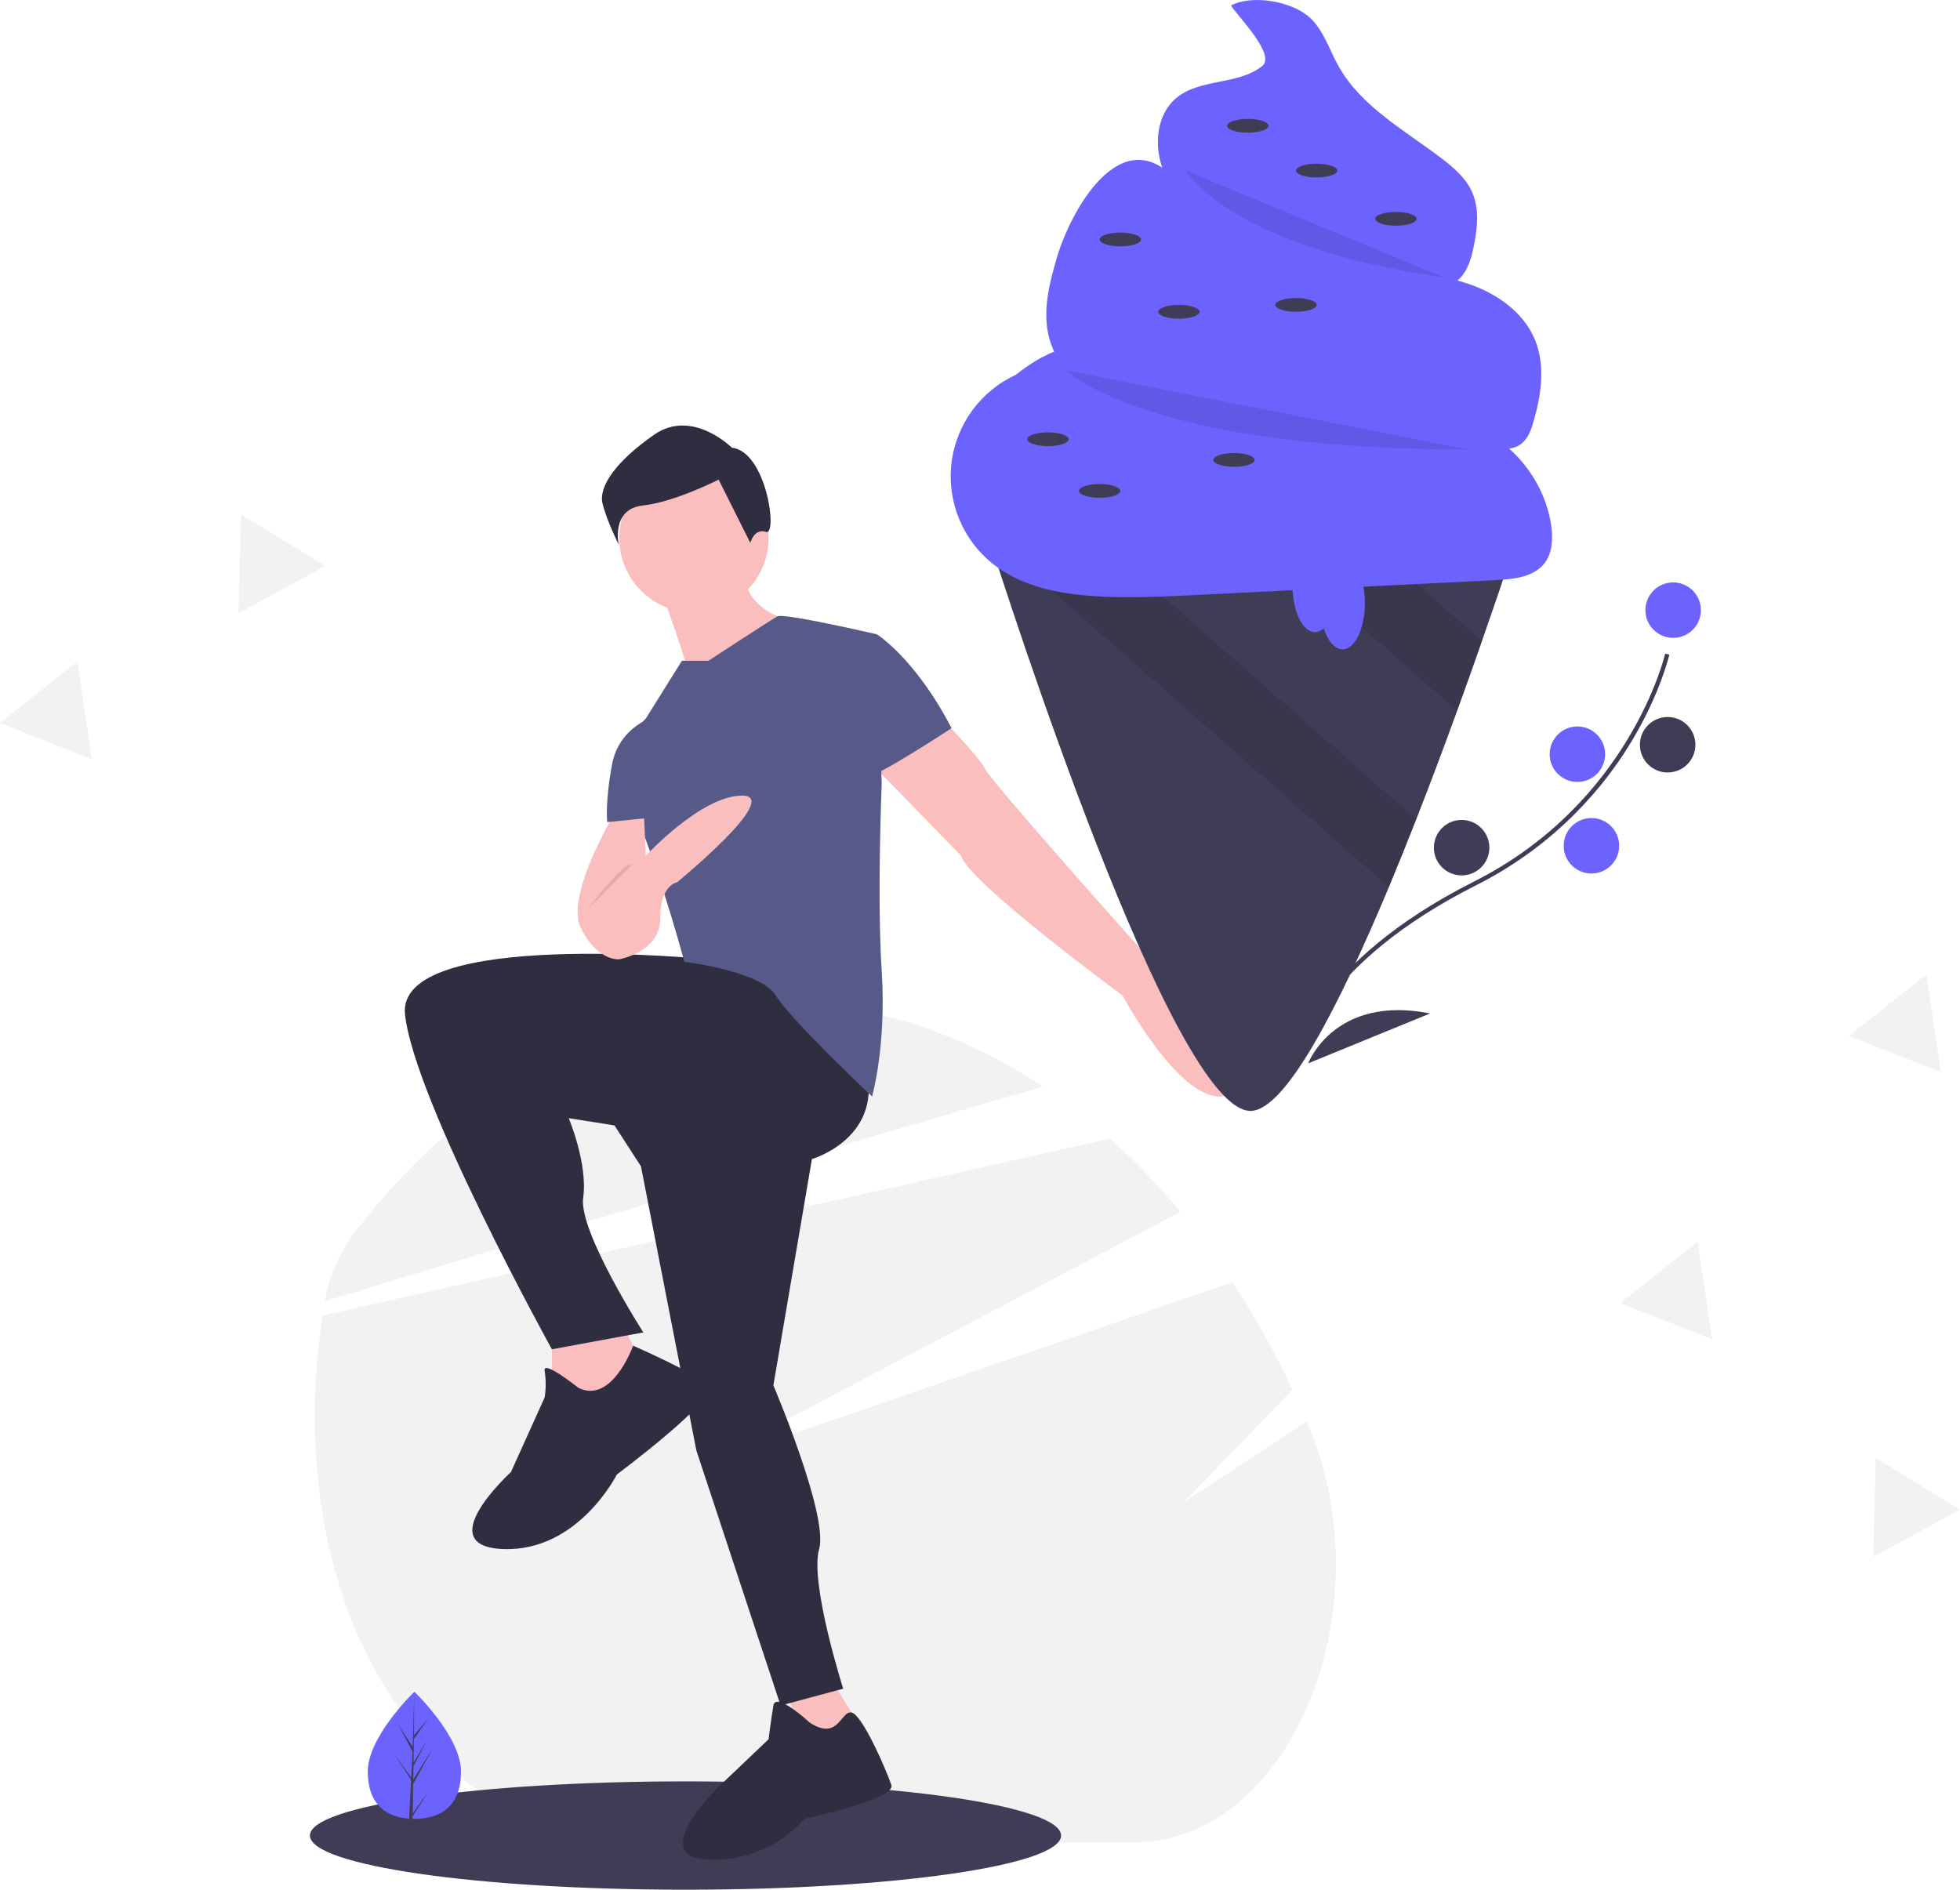
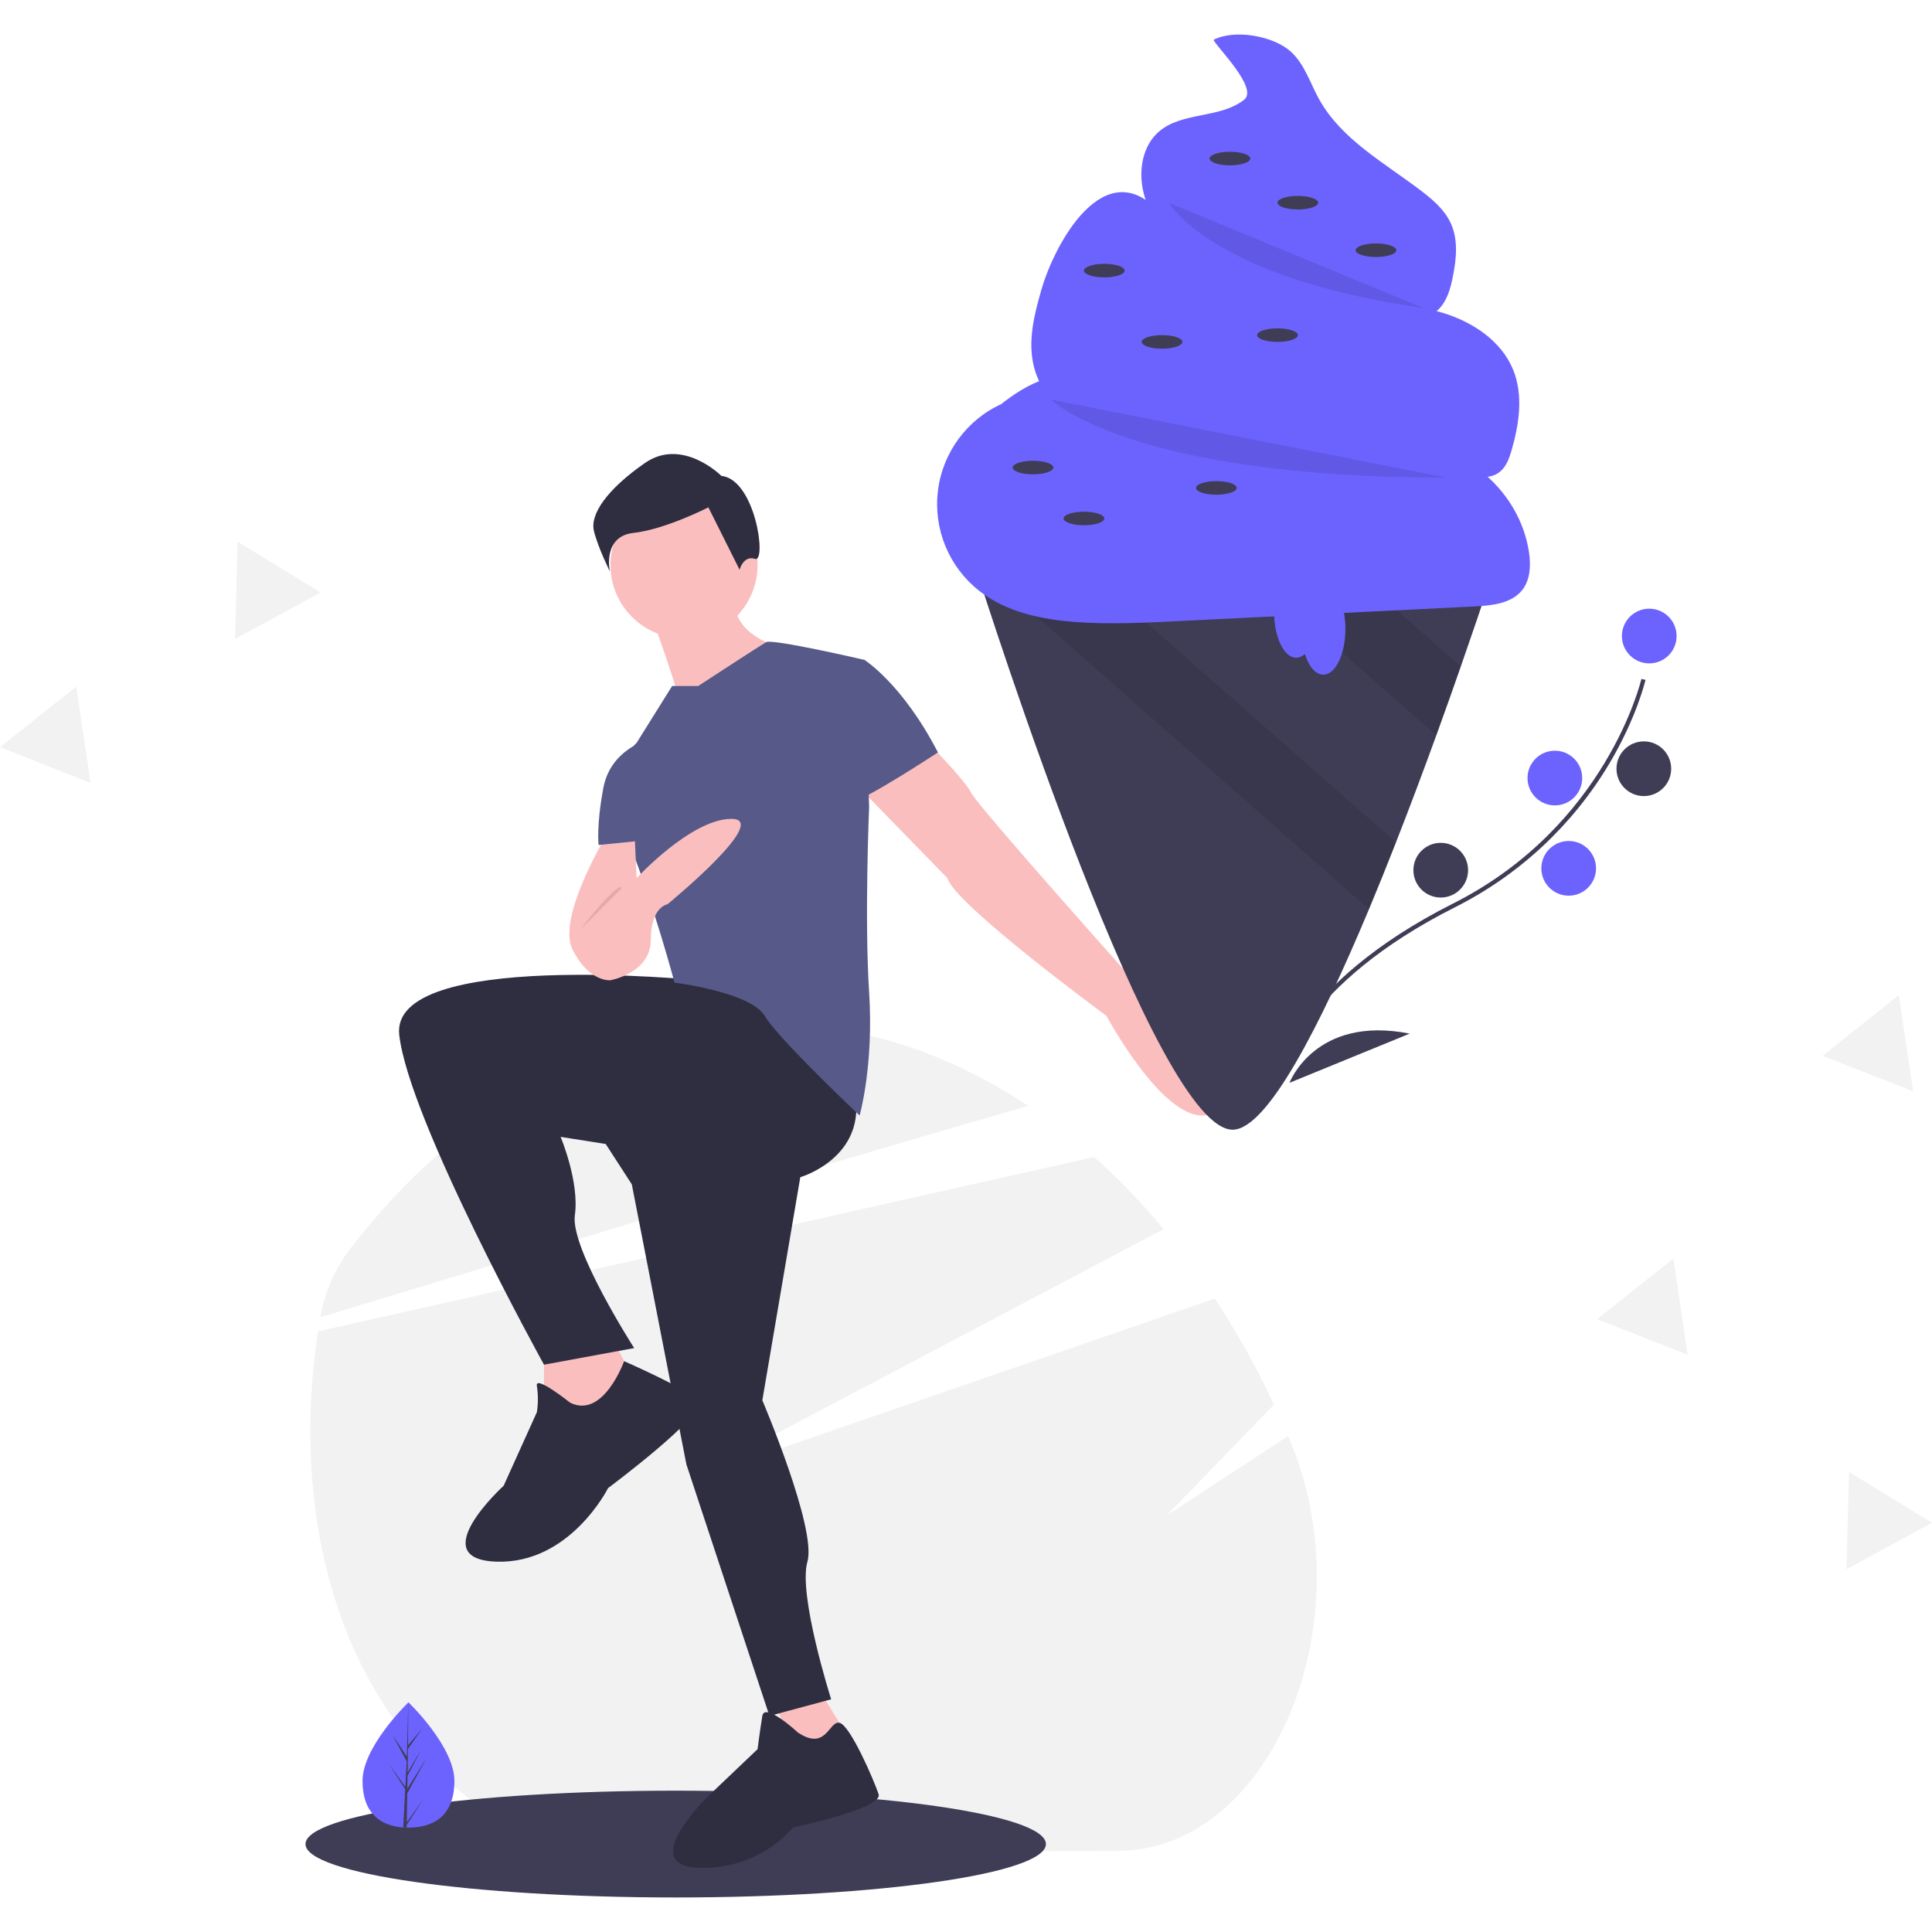
- <svg xmlns="http://www.w3.org/2000/svg" id="acfec7e7-ff55-4f51-a7da-3052482bb043" data-name="Layer 1" width="814.102" height="785" viewBox="0 0 814.102 785">
+ <svg xmlns="http://www.w3.org/2000/svg" id="acfec7e7-ff55-4f51-a7da-3052482bb043" data-name="Layer 1" width="500" height="500" viewBox="0 0 814.102 785">
  <path d="M663.893,822.889l-229.215.759c-60.81-18.272-110.632-81.736-110.947-176.887a269.465,269.465,0,0,1,3.238-42.812L511.591,562.471l142.424-31.995a283.262,283.262,0,0,1,29.256,30.419L547.081,632.808,482.834,666.734,555.028,641.827l149.843-51.694a363.37,363.37,0,0,1,24.916,44.672l-45.211,46.725L735.721,648.048q.328.769.653,1.541C768.787,726.539,728.571,822.675,663.893,822.889Z" transform="translate(-192.9489 -57.5)" fill="#f2f2f2" />
  <path d="M626.224,508.94c-34.663,9.955-77.279,22.533-121.095,35.607C441.778,563.455,375.921,583.408,327.974,597.994l.031-.171a65.899,65.899,0,0,1,12.16-28.225c35.517-46.179,80.743-78.439,131.077-90.419h.004a188.906,188.906,0,0,1,43.202-5.154C554.494,473.893,592.426,486.453,626.224,508.94Z" transform="translate(-192.9489 -57.5)" fill="#f2f2f2" />
  <ellipse cx="284.729" cy="762.5" rx="156" ry="22.5" fill="#3f3d56" />
  <polygon points="229.229 552.5 229.229 587.5 254.229 590.5 269.229 571.5 257.229 547.5 229.229 552.5" fill="#fbbebe" />
  <polygon points="324.229 696.5 337.229 731.5 361.229 723.5 343.229 694.5 324.229 696.5" fill="#fbbebe" />
  <path d="M487.178,456s-130-13-126,23,61,139,61,139l38-7s-27-42-25-56-6-33-6-33l19,3,11,17,23,118,35,106,26-7s-14-44-10-58-19-68-19-68l16-94s31-9,22-40S487.178,456,487.178,456Z" transform="translate(-192.9489 -57.5)" fill="#2f2e41" />
  <path d="M433.178,634s-15-12-14-7a35.882,35.882,0,0,1,0,11l-14,31s-34,31-3,32,47-31,47-31,43-32,38-37-31.242-16.483-31.242-16.483S447.178,641,433.178,634Z" transform="translate(-192.9489 -57.5)" fill="#2f2e41" />
  <path d="M529.178,773s-14-13-15-7-2,14-2,14l-21,20s-30,29-4,30a50.271,50.271,0,0,0,40-17s38-8,36-14-12.028-29.212-16.514-30.106S541.178,781,529.178,773Z" transform="translate(-192.9489 -57.5)" fill="#2f2e41" />
  <circle cx="288.229" cy="223.5" r="31" fill="#fbbebe" />
  <path d="M467.178,302s13,35,12,38,41-25,41-25-18-4-18-20Z" transform="translate(-192.9489 -57.5)" fill="#fbbebe" />
  <path d="M581.178,353s18,18,21,24,71,82,71,82,45,53,27,54-41-42-41-42-64-47-67-58l-37-38Z" transform="translate(-192.9489 -57.5)" fill="#fbbebe" />
  <path d="M487.178,332h-11l-15,24s-15,13-4,40,20,61,20,61,32,4,38,14,40,42,40,42,6-21,4-52,0-78,0-78l-2-62s-38.623-8.952-41.312-7.476S487.178,332,487.178,332Z" transform="translate(-192.9489 -57.5)" fill="#575a89" />
  <path d="M542.178,324l15-3s16,10,31,39c0,0-32,21-35,20S542.178,324,542.178,324Z" transform="translate(-192.9489 -57.5)" fill="#575a89" />
  <path d="M450.178,392s-23,37-16,51,16,13,16,13,17-3,17-17,7-15,7-15,44-36,27-36-40,25-40,25l-1-23Z" transform="translate(-192.9489 -57.5)" fill="#fbbebe" />
  <path d="M465.178,355s-15,4-18,20-2,24-2,24l20-2Z" transform="translate(-192.9489 -57.5)" fill="#575a89" />
  <path d="M437.178,435s16-21,18-18Z" transform="translate(-192.9489 -57.5)" opacity="0.1" />
  <path d="M496.926,243.471s-16.44-16.426-32.267-5.397-23.197,21.533-21.431,28.667,6.701,16.991,6.701,16.991-3.293-14.788,10.013-16.237,31.499-10.755,31.499-10.755l13.158,26.287s1.601-6.213,6.531-4.572S511.355,245.068,496.926,243.471Z" transform="translate(-192.9489 -57.5)" fill="#2f2e41" />
  <path d="M384.43,793.394c0,14.581-8.668,19.672-19.361,19.672q-.372,0-.742-.008c-.495-.011-.986-.034-1.471-.067-9.65-.683-17.148-6.036-17.148-19.596,0-14.034,17.933-31.741,19.28-33.052l.002-.002c.052-.051.078-.075.078-.075S384.43,778.814,384.43,793.394Z" transform="translate(-192.9489 -57.5)" fill="#6c63ff" />
  <path d="M364.365,810.836l7.081-9.894-7.099,10.981-.019,1.136c-.495-.011-.986-.034-1.471-.067l.763-14.588-.006-.113.013-.021.072-1.378-7.116-11.008,7.139,9.975.017.293.577-11.022-6.093-11.375,6.167,9.44.6-22.851.002-.078v.075l-.1,18.019,6.065-7.144-6.09,8.696-.16,9.868,5.663-9.471-5.687,10.923-.09,5.486,8.222-13.182L364.563,798.633Z" transform="translate(-192.9489 -57.5)" fill="#3f3d56" />
  <path d="M824.256,277.166s-6.153,19.13-15.753,46.616c-3.105,8.928-6.582,18.729-10.33,29.046-5.223,14.365-10.974,29.732-16.998,45.099-3.706,9.458-7.512,18.901-11.361,28.13-20.69,49.463-42.724,92.316-57.161,92.917-32.436,1.345-101.917-215.681-109.5-239.661-.444-1.402-.672-2.146-.672-2.146Z" transform="translate(-192.9489 -57.5)" fill="#3f3d56" />
  <path d="M808.502,323.781c-3.105,8.928-6.582,18.729-10.33,29.046L712.251,277.166h43.311Z" transform="translate(-192.9489 -57.5)" opacity="0.1" />
  <path d="M781.174,397.926c-3.706,9.458-7.512,18.901-11.361,28.13L603.152,279.312c-.444-1.402-.672-2.146-.672-2.146h41.551Z" transform="translate(-192.9489 -57.5)" opacity="0.1" />
  <path d="M717.213,84.951c-10.167,8.053-26.243,5.008-36.014,13.538-6.683,5.834-8.466,15.811-6.643,24.493s6.67,16.386,11.545,23.798c3.365,5.115,6.855,10.271,11.583,14.162,6.61,5.439,15.094,7.972,23.409,10.005a291.534,291.534,0,0,0,55.221,8.005c8.304.399,17.708,0,23.303-6.149,3.258-3.581,4.568-8.488,5.523-13.233,1.493-7.424,2.323-15.416-.763-22.331-2.537-5.684-7.419-9.944-12.362-13.726-15.505-11.864-33.765-21.686-43.228-38.762-3.761-6.788-6.081-14.653-11.782-19.919-7.431-6.864-23.965-9.671-32.715-5.086C705.642,62.827,723.308,80.123,717.213,84.951Z" transform="translate(-192.9489 -57.5)" fill="#6c63ff" />
  <path d="M631.779,164.994c-3.014,10.453-5.791,21.513-3.253,32.092,3.347,13.948,15.576,24.393,28.99,29.471s28.044,5.67,42.377,6.205l75.046,2.803c9.431.352,19.044.739,27.908,3.981,7.306,2.672,15.988,7.072,22.079,2.233,2.762-2.195,4.003-5.748,4.984-9.138,3.19-11.028,4.974-23.139.685-33.787-4.915-12.203-17.036-20.221-29.621-24.054s-25.913-4.206-38.989-5.653a235.011,235.011,0,0,1-39.202-7.76c-10.72-3.09-21.582-7.167-29.512-15.015-4.289-4.245-7.537-9.423-11.58-13.903C658.531,106.802,637.475,145.241,631.779,164.994Z" transform="translate(-192.9489 -57.5)" fill="#6c63ff" />
  <path d="M615.288,213.017a46.446,46.446,0,0,0-9.689,78.925c11.427,8.968,26.381,12.087,40.87,13.131,14.148,1.019,28.356.318,42.523-.384l125.346-6.208c7.347-.364,15.663-1.21,20.148-7.04,3.347-4.352,3.544-10.354,2.745-15.786-2.875-19.54-17.629-36.838-36.47-42.76-7.106-2.233-14.587-2.94-22.004-3.634l-53.732-5.028c-7.236-.677-14.514-1.362-21.527-3.268-21.249-5.776-40.235-22.64-62.113-20.143-14.842,1.694-27.062,12.084-37.844,22.424" transform="translate(-192.9489 -57.5)" fill="#6c63ff" />
  <path d="M685.467,128.361s17.537,31.663,107.495,44.448" transform="translate(-192.9489 -57.5)" opacity="0.1" />
  <path d="M635.707,211.293s32.59,32.964,167.086,32.964" transform="translate(-192.9489 -57.5)" opacity="0.1" />
  <ellipse cx="518.272" cy="52.26" rx="8.585" ry="2.862" fill="#3f3d56" />
  <ellipse cx="546.889" cy="70.861" rx="8.585" ry="2.862" fill="#3f3d56" />
  <ellipse cx="579.797" cy="90.892" rx="8.585" ry="2.862" fill="#3f3d56" />
  <ellipse cx="465.332" cy="99.477" rx="8.585" ry="2.862" fill="#3f3d56" />
  <ellipse cx="538.304" cy="126.663" rx="8.585" ry="2.862" fill="#3f3d56" />
  <ellipse cx="435.285" cy="182.464" rx="8.585" ry="2.862" fill="#3f3d56" />
  <ellipse cx="489.656" cy="129.524" rx="8.585" ry="2.862" fill="#3f3d56" />
  <ellipse cx="456.747" cy="203.927" rx="8.585" ry="2.862" fill="#3f3d56" />
  <ellipse cx="512.549" cy="191.049" rx="8.585" ry="2.862" fill="#3f3d56" />
  <ellipse cx="546.173" cy="243.274" rx="9.3" ry="19.316" fill="#6c63ff" />
  <ellipse cx="557.62" cy="250.428" rx="9.3" ry="19.316" fill="#6c63ff" />
  <path d="M731.486,494.182c.077-.382,2.005-9.517,12.095-22.844,9.257-12.227,27.465-30.42,61.641-47.659,64.745-32.658,79.233-94.014,79.371-94.631l1.73.39c-.035.156-3.659,15.865-15.322,35.414a158.74,158.74,0,0,1-64.981,60.41c-64.635,32.602-72.722,68.908-72.797,69.271Z" transform="translate(-192.9489 -57.5)" fill="#3f3d56" />
  <circle cx="694.956" cy="253.459" r="11.525" fill="#6c63ff" />
  <circle cx="692.675" cy="309.376" r="11.525" fill="#3f3d56" />
  <circle cx="655.185" cy="313.3" r="11.525" fill="#6c63ff" />
  <circle cx="661.012" cy="351.345" r="11.525" fill="#6c63ff" />
  <circle cx="607.094" cy="352.126" r="11.525" fill="#3f3d56" />
  <path d="M736.303,499.227S747.141,470.589,786.96,478.496Z" transform="translate(-192.9489 -57.5)" fill="#3f3d56" />
  <path d="M726.26,489.213s16.666-25.687-13.277-53.1Z" transform="translate(-192.9489 -57.5)" fill="#3f3d56" />
  <polygon points="806.157 445.349 787.079 437.82 768 430.292 784.059 417.534 800.118 404.775 803.138 425.062 806.157 445.349" fill="#f2f2f2" />
  <polygon points="38.157 315.349 19.079 307.82 0 300.292 16.059 287.534 32.118 274.775 35.138 295.062 38.157 315.349" fill="#f2f2f2" />
  <polygon points="711.157 556.349 692.079 548.82 673 541.292 689.059 528.534 705.118 515.775 708.138 536.062 711.157 556.349" fill="#f2f2f2" />
  <polygon points="814.102 627.105 796.083 636.902 778.065 646.7 778.589 626.197 779.113 605.693 796.608 616.399 814.102 627.105" fill="#f2f2f2" />
  <polygon points="135.102 235.105 117.083 244.902 99.065 254.7 99.589 234.197 100.113 213.693 117.608 224.399 135.102 235.105" fill="#f2f2f2" />
</svg>
